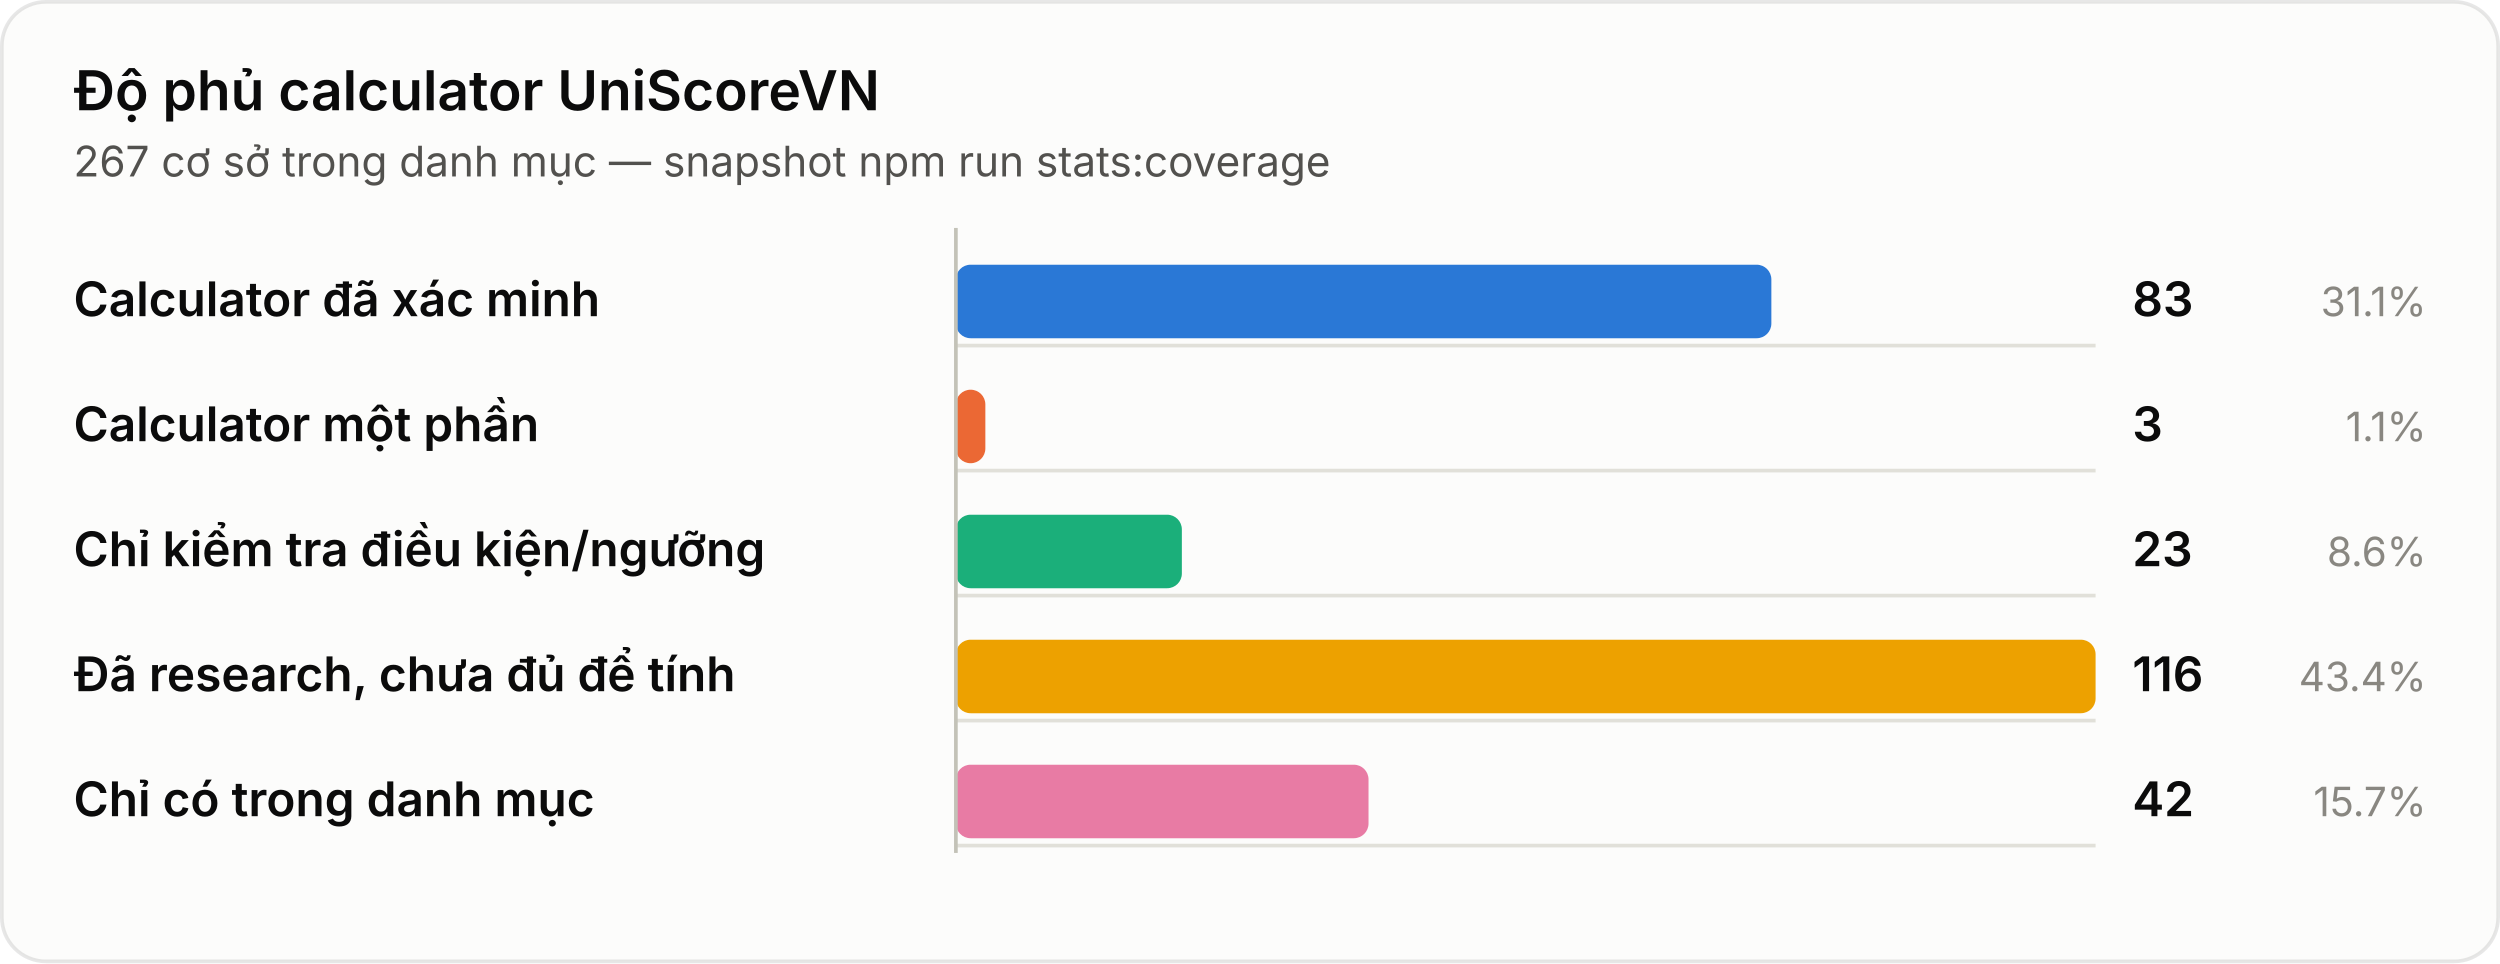
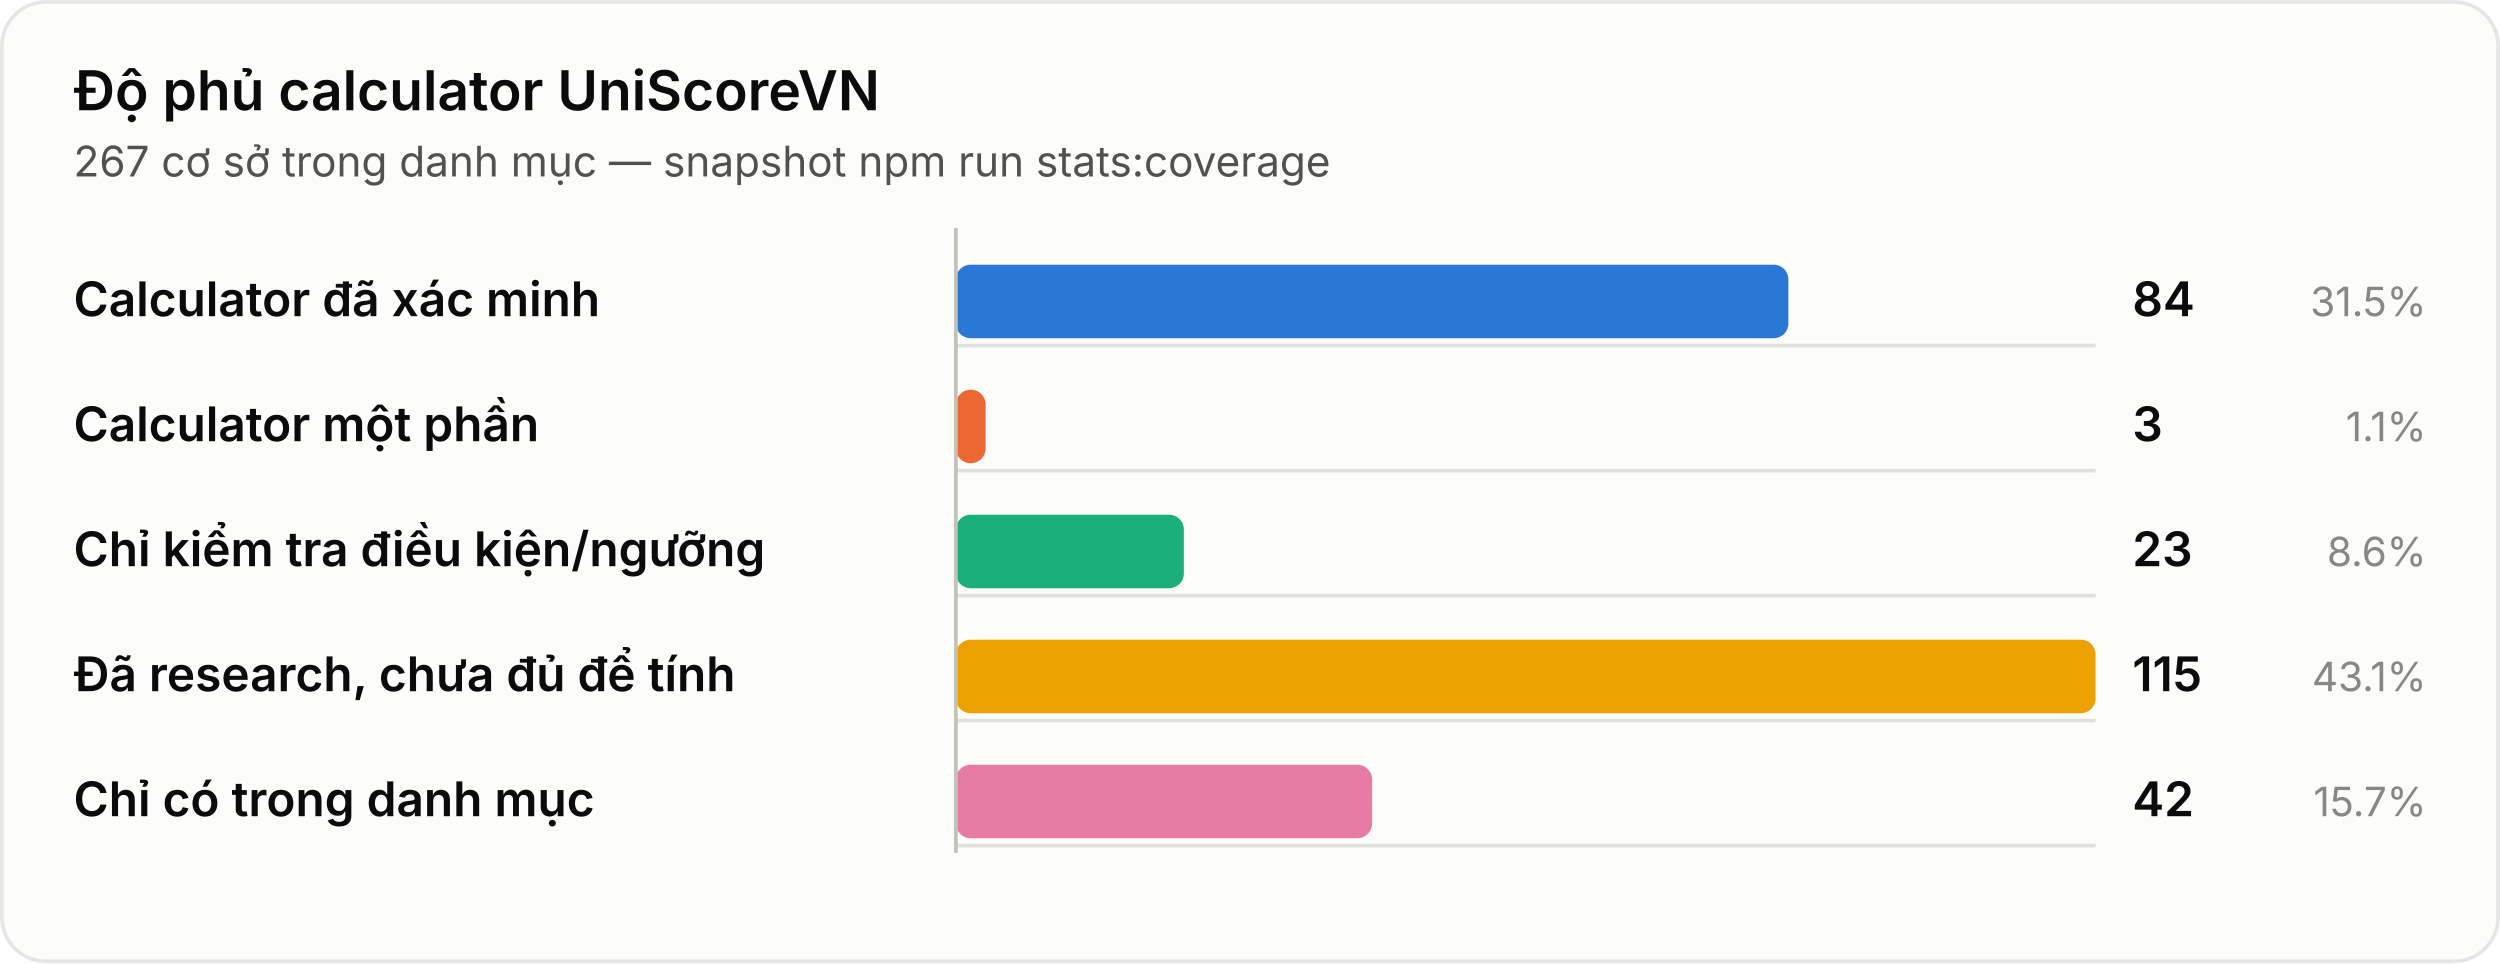
<svg xmlns="http://www.w3.org/2000/svg" width="680" height="262" viewBox="0 0 680 262" font-family="system-ui, -apple-system, Segoe UI, sans-serif">
  <rect x="0.5" y="0.5" width="679" height="261" rx="12" fill="#fcfcfb" stroke="rgba(11,11,11,0.10)" />
  <text x="20" y="30" font-size="15" font-weight="600" fill="#0b0b0b">Độ phủ calculator UniScoreVN</text>
  <text x="20" y="48" font-size="11.5" fill="#52514e">267 cơ sở trong danh mục — snapshot npm run stats:coverage</text>
  <g transform="translate(20, 10)">
    <text x="0" y="76" font-size="13" font-weight="600" fill="#0b0b0b">Calculator đã xác minh</text>
    <line x1="240" y1="84" x2="550" y2="84" stroke="#e1e0d9" stroke-width="1" />
-     <rect x="240" y="62" width="221.81" height="20" rx="4" fill="#2a78d6" />
-     <text x="560" y="76" font-size="13" font-weight="600" fill="#0b0b0b" text-anchor="start">83</text>
-     <text x="640" y="76" font-size="11" fill="#898781" text-anchor="end">31.1%</text>
+     <rect x="240" y="62" width="226.435" height="20" rx="4" fill="#2a78d6" />
+     <text x="560" y="76" font-size="13" font-weight="600" fill="#0b0b0b" text-anchor="start">84</text>
+     <text x="640" y="76" font-size="11" fill="#898781" text-anchor="end">31.5%</text>
    <text x="0" y="110" font-size="13" font-weight="600" fill="#0b0b0b">Calculator một phần</text>
    <line x1="240" y1="118" x2="550" y2="118" stroke="#e1e0d9" stroke-width="1" />
-     <rect x="240" y="96" width="8.017" height="20" rx="4" fill="#eb6834" />
+     <rect x="240" y="96" width="8.087" height="20" rx="4" fill="#eb6834" />
    <text x="560" y="110" font-size="13" font-weight="600" fill="#0b0b0b" text-anchor="start">3</text>
    <text x="640" y="110" font-size="11" fill="#898781" text-anchor="end">1.1%</text>
    <text x="0" y="144" font-size="13" font-weight="600" fill="#0b0b0b">Chỉ kiểm tra điều kiện/ngưỡng</text>
    <line x1="240" y1="152" x2="550" y2="152" stroke="#e1e0d9" stroke-width="1" />
-     <rect x="240" y="130" width="61.466" height="20" rx="4" fill="#1baf7a" />
+     <rect x="240" y="130" width="62" height="20" rx="4" fill="#1baf7a" />
    <text x="560" y="144" font-size="13" font-weight="600" fill="#0b0b0b" text-anchor="start">23</text>
    <text x="640" y="144" font-size="11" fill="#898781" text-anchor="end">8.6%</text>
    <text x="0" y="178" font-size="13" font-weight="600" fill="#0b0b0b">Đã research, chưa đủ để tính</text>
    <line x1="240" y1="186" x2="550" y2="186" stroke="#e1e0d9" stroke-width="1" />
    <rect x="240" y="164" width="310" height="20" rx="4" fill="#eda100" />
-     <text x="560" y="178" font-size="13" font-weight="600" fill="#0b0b0b" text-anchor="start">116</text>
-     <text x="640" y="178" font-size="11" fill="#898781" text-anchor="end">43.4%</text>
+     <text x="560" y="178" font-size="13" font-weight="600" fill="#0b0b0b" text-anchor="start">115</text>
+     <text x="640" y="178" font-size="11" fill="#898781" text-anchor="end">43.1%</text>
    <text x="0" y="212" font-size="13" font-weight="600" fill="#0b0b0b">Chỉ có trong danh mục</text>
    <line x1="240" y1="220" x2="550" y2="220" stroke="#e1e0d9" stroke-width="1" />
-     <rect x="240" y="198" width="112.241" height="20" rx="4" fill="#e87ba4" />
+     <rect x="240" y="198" width="113.217" height="20" rx="4" fill="#e87ba4" />
    <text x="560" y="212" font-size="13" font-weight="600" fill="#0b0b0b" text-anchor="start">42</text>
    <text x="640" y="212" font-size="11" fill="#898781" text-anchor="end">15.7%</text>
    <line x1="240" y1="52" x2="240" y2="222" stroke="#c3c2b7" stroke-width="1" />
  </g>
</svg>
